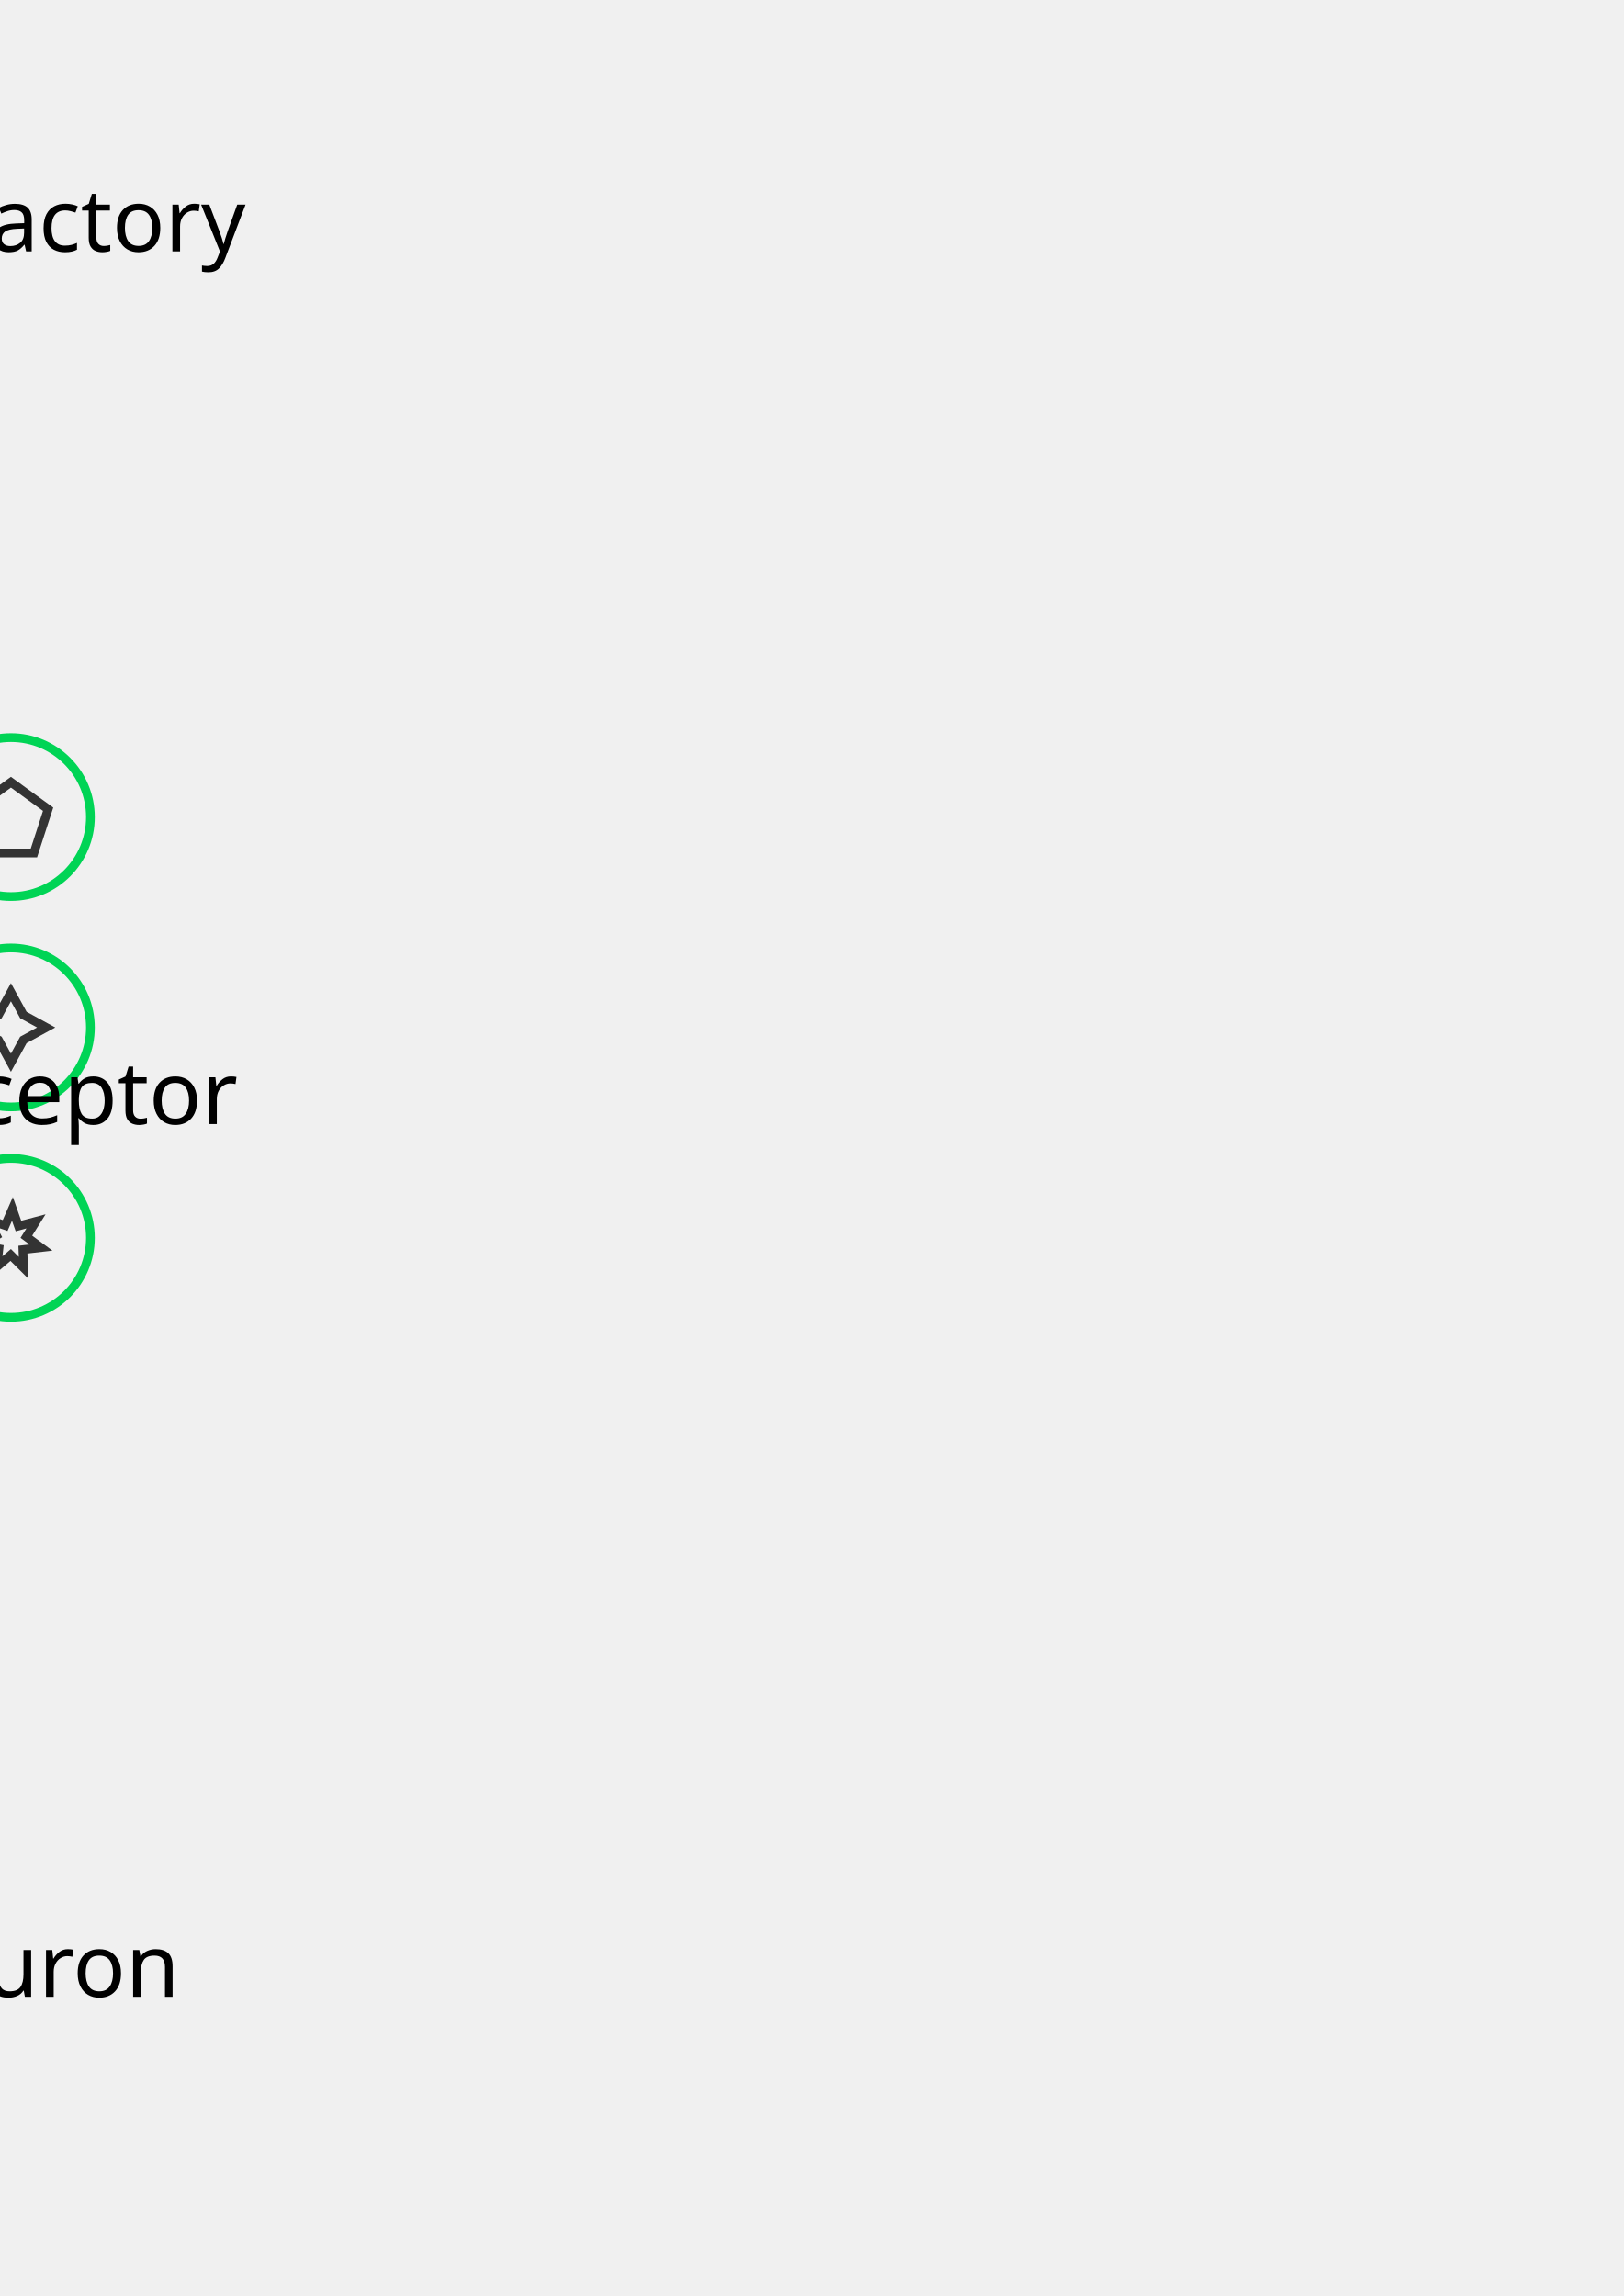
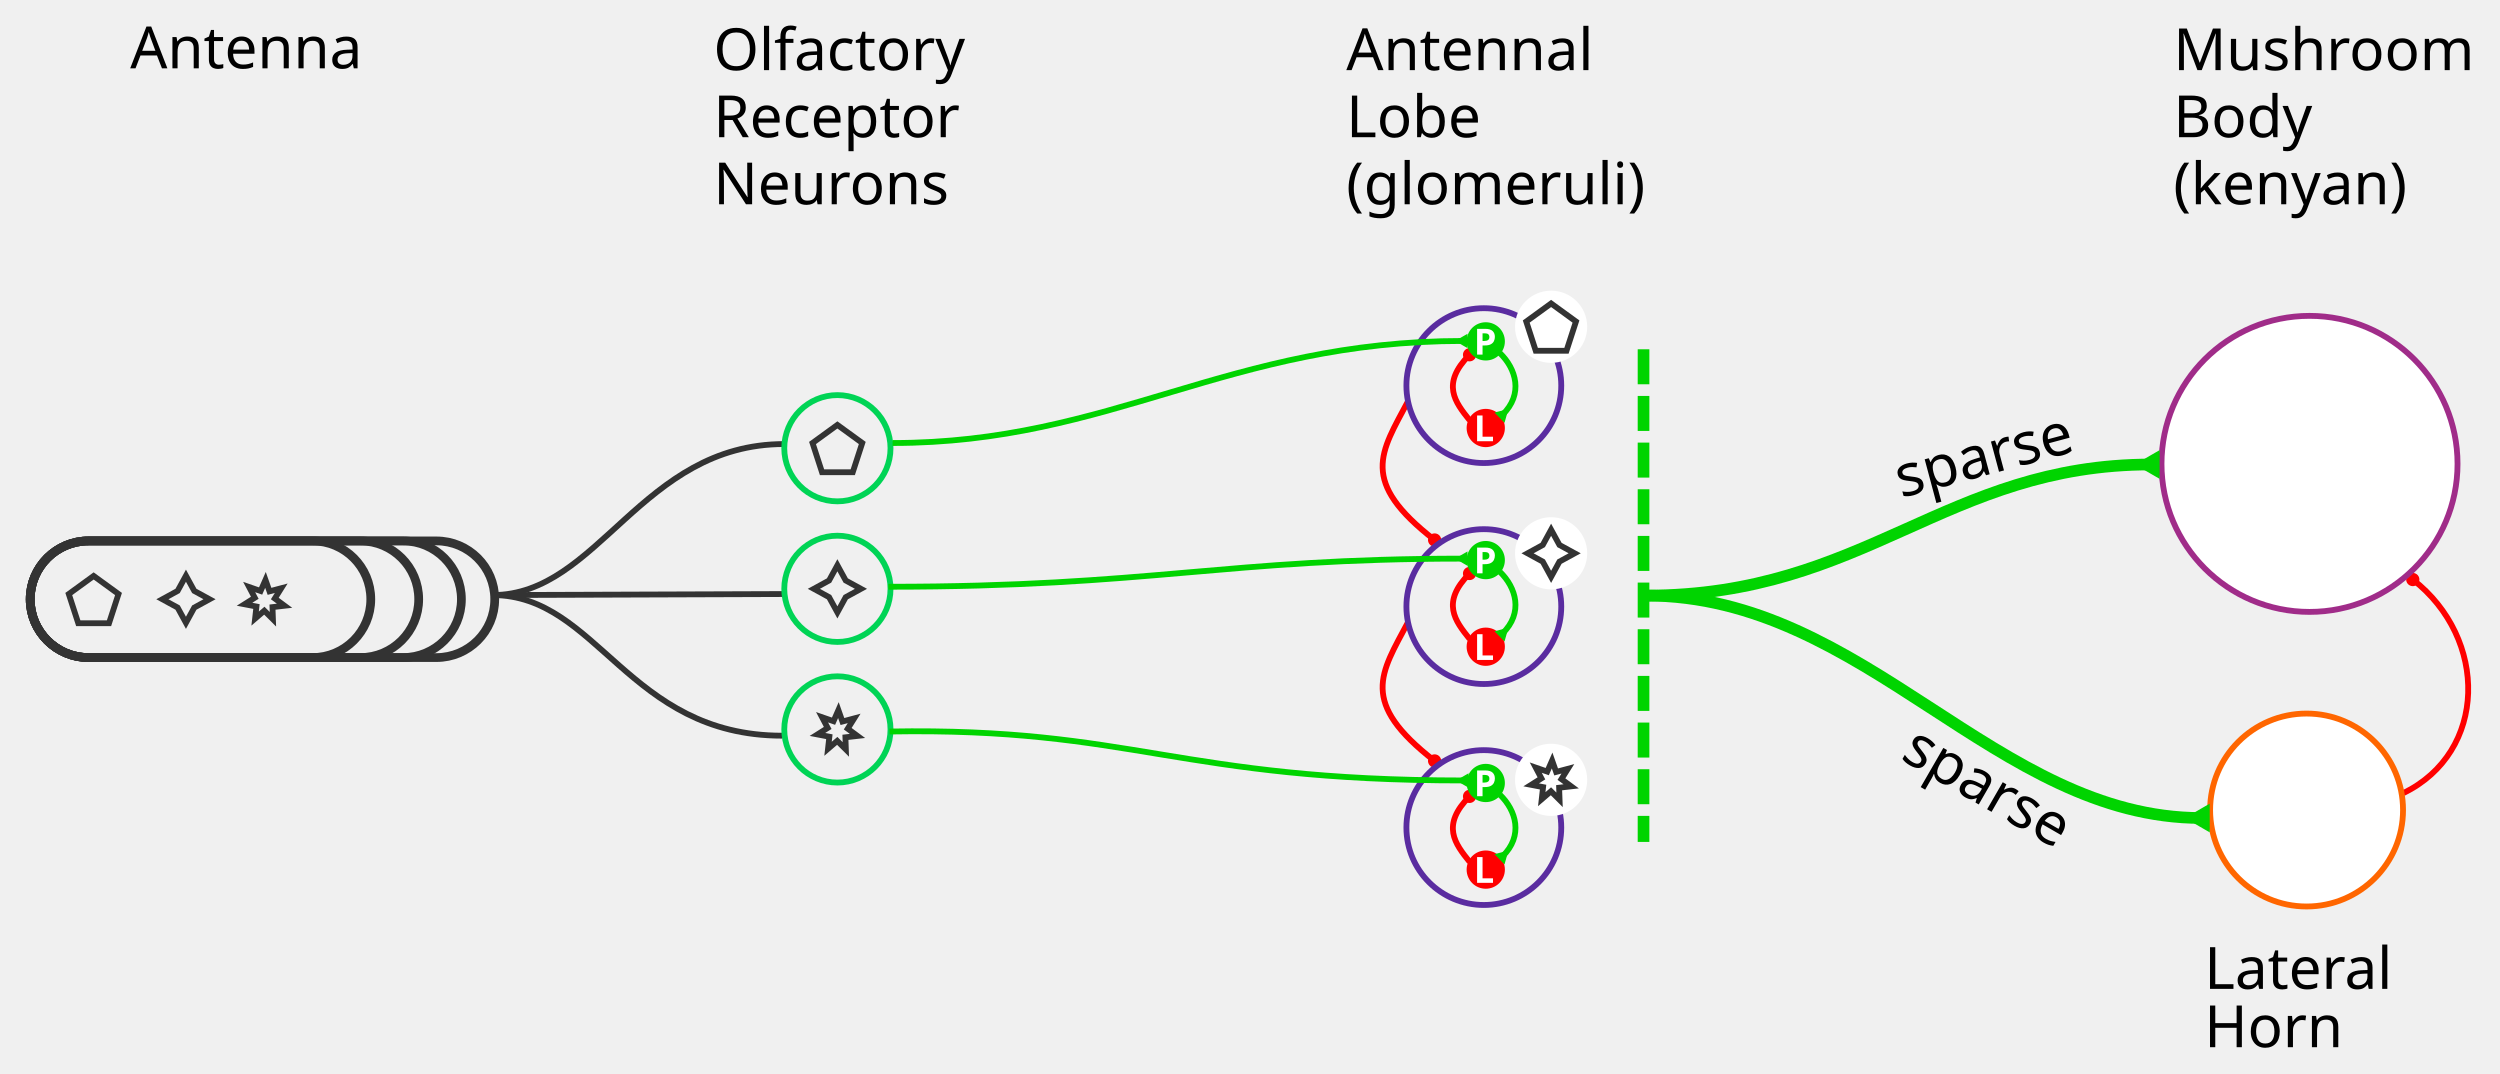
- <svg xmlns="http://www.w3.org/2000/svg" width="210mm" height="297mm" viewBox="0 0 744.094 1052.362" id="svg2" version="1.1">
-   <defs id="defs4" />
-   <g id="layer1">
+ <svg xmlns="http://www.w3.org/2000/svg" width="483.874mm" height="207.842mm" viewBox="0 0 1714.513 736.447" id="svg2" version="1.1">
+   <defs id="defs4">
+     <marker style="overflow:visible" id="marker9525" refX="0" refY="0" orient="auto">
+       <path transform="scale(-0.2,-0.2)" style="fill:#00d400;fill-opacity:1;fill-rule:evenodd;stroke:#00d400;stroke-width:1pt;stroke-opacity:1" d="m 5.77,0 -8.65,5 0,-10 8.65,5 z" id="path9527" />
+     </marker>
+     <marker orient="auto" refY="0" refX="0" id="marker9425" style="overflow:visible">
+       <path id="path9427" d="m 5.77,0 -8.65,5 0,-10 8.65,5 z" style="fill:#00d400;fill-opacity:1;fill-rule:evenodd;stroke:#00d400;stroke-width:1pt;stroke-opacity:1" transform="scale(-0.2,-0.2)" />
+     </marker>
+     <marker style="overflow:visible" id="marker9136" refX="0" refY="0" orient="auto">
+       <path transform="matrix(0.2,0,0,0.2,1.48,0.2)" style="fill:#ff0000;fill-opacity:1;fill-rule:evenodd;stroke:#ff0000;stroke-width:1pt;stroke-opacity:1" d="m -2.5,-1 c 0,2.76 -2.24,5 -5,5 -2.76,0 -5,-2.24 -5,-5 0,-2.76 2.24,-5 5,-5 2.76,0 5,2.24 5,5 z" id="path9138" />
+     </marker>
+     <marker orient="auto" refY="0" refX="0" id="marker9034" style="overflow:visible">
+       <path id="path9036" d="m -2.5,-1 c 0,2.76 -2.24,5 -5,5 -2.76,0 -5,-2.24 -5,-5 0,-2.76 2.24,-5 5,-5 2.76,0 5,2.24 5,5 z" style="fill:#ff0000;fill-opacity:1;fill-rule:evenodd;stroke:#ff0000;stroke-width:1pt;stroke-opacity:1" transform="matrix(0.2,0,0,0.2,1.48,0.2)" />
+     </marker>
+     <marker style="overflow:visible" id="marker7264" refX="0" refY="0" orient="auto">
+       <path transform="scale(-0.2,-0.2)" style="fill:#00d400;fill-opacity:1;fill-rule:evenodd;stroke:#00d400;stroke-width:1pt;stroke-opacity:1" d="m 5.77,0 -8.65,5 0,-10 8.65,5 z" id="path7266" />
+     </marker>
+     <marker style="overflow:visible" id="marker7194" refX="0" refY="0" orient="auto">
+       <path transform="scale(-0.2,-0.2)" style="fill:#00d400;fill-opacity:1;fill-rule:evenodd;stroke:#00d400;stroke-width:1pt;stroke-opacity:1" d="m 5.77,0 -8.65,5 0,-10 8.65,5 z" id="path7196" />
+     </marker>
+     <marker orient="auto" refY="0" refX="0" id="marker7124" style="overflow:visible">
+       <path id="path7126" d="m 5.77,0 -8.65,5 0,-10 8.65,5 z" style="fill:#00d400;fill-opacity:1;fill-rule:evenodd;stroke:#00d400;stroke-width:1pt;stroke-opacity:1" transform="scale(-0.2,-0.2)" />
+     </marker>
+     <marker orient="auto" refY="0" refX="0" id="TriangleInS" style="overflow:visible">
+       <path id="path4417" d="m 5.77,0 -8.65,5 0,-10 8.65,5 z" style="fill:#00d400;fill-opacity:1;fill-rule:evenodd;stroke:#00d400;stroke-width:1pt;stroke-opacity:1" transform="scale(-0.2,-0.2)" />
+     </marker>
+     <marker style="overflow:visible" id="marker5643" refX="0" refY="0" orient="auto">
+       <path transform="matrix(0.2,0,0,0.2,1.48,0.2)" style="fill:#ff0000;fill-opacity:1;fill-rule:evenodd;stroke:#ff0000;stroke-width:1pt;stroke-opacity:1" d="m -2.5,-1 c 0,2.76 -2.24,5 -5,5 -2.76,0 -5,-2.24 -5,-5 0,-2.76 2.24,-5 5,-5 2.76,0 5,2.24 5,5 z" id="path5645" />
+     </marker>
+     <marker orient="auto" refY="0" refX="0" id="DotS" style="overflow:visible">
+       <path id="path4345" d="m -2.5,-1 c 0,2.76 -2.24,5 -5,5 -2.76,0 -5,-2.24 -5,-5 0,-2.76 2.24,-5 5,-5 2.76,0 5,2.24 5,5 z" style="fill:#ff0000;fill-opacity:1;fill-rule:evenodd;stroke:#ff0000;stroke-width:1pt;stroke-opacity:1" transform="matrix(0.2,0,0,0.2,1.48,0.2)" />
+     </marker>
+     <marker orient="auto" refY="0" refX="0" id="TriangleInS-3" style="overflow:visible">
+       <path id="path4417-6" d="m 5.77,0 -8.65,5 0,-10 8.65,5 z" style="fill:#00d400;fill-opacity:1;fill-rule:evenodd;stroke:#00d400;stroke-width:1pt;stroke-opacity:1" transform="scale(-0.2,-0.2)" />
+     </marker>
+     <marker orient="auto" refY="0" refX="0" id="DotS-7" style="overflow:visible">
+       <path id="path4345-5" d="m -2.5,-1 c 0,2.76 -2.24,5 -5,5 -2.76,0 -5,-2.24 -5,-5 0,-2.76 2.24,-5 5,-5 2.76,0 5,2.24 5,5 z" style="fill:#ff0000;fill-opacity:1;fill-rule:evenodd;stroke:#ff0000;stroke-width:1pt;stroke-opacity:1" transform="matrix(0.2,0,0,0.2,1.48,0.2)" />
+     </marker>
+     <marker orient="auto" refY="0" refX="0" id="TriangleInS-35" style="overflow:visible">
+       <path id="path4417-62" d="m 5.77,0 -8.65,5 0,-10 8.65,5 z" style="fill:#00d400;fill-opacity:1;fill-rule:evenodd;stroke:#00d400;stroke-width:1pt;stroke-opacity:1" transform="scale(-0.2,-0.2)" />
+     </marker>
+     <marker orient="auto" refY="0" refX="0" id="DotS-6" style="overflow:visible">
+       <path id="path4345-1" d="m -2.5,-1 c 0,2.76 -2.24,5 -5,5 -2.76,0 -5,-2.24 -5,-5 0,-2.76 2.24,-5 5,-5 2.76,0 5,2.24 5,5 z" style="fill:#ff0000;fill-opacity:1;fill-rule:evenodd;stroke:#ff0000;stroke-width:1pt;stroke-opacity:1" transform="matrix(0.2,0,0,0.2,1.48,0.2)" />
+     </marker>
+     <marker orient="auto" refY="0" refX="0" id="TriangleInS-8" style="overflow:visible">
+       <path id="path4417-7" d="m 5.77,0 -8.65,5 0,-10 8.65,5 z" style="fill:#00d400;fill-opacity:1;fill-rule:evenodd;stroke:#00d400;stroke-width:1pt;stroke-opacity:1" transform="scale(-0.2,-0.2)" />
+     </marker>
+     <marker style="overflow:visible" id="marker9136-6" refX="0" refY="0" orient="auto">
+       <path transform="matrix(0.2,0,0,0.2,1.48,0.2)" style="fill:#ff0000;fill-opacity:1;fill-rule:evenodd;stroke:#ff0000;stroke-width:1pt;stroke-opacity:1" d="m -2.5,-1 c 0,2.76 -2.24,5 -5,5 -2.76,0 -5,-2.24 -5,-5 0,-2.76 2.24,-5 5,-5 2.76,0 5,2.24 5,5 z" id="path9138-1" />
+     </marker>
+   </defs>
+   <g id="layer1" transform="translate(569.288,-67.11225)">
+     <path id="path9134-2" d="m 1078.898,611.065 c 57.919,-28.237 58.575,-106.03 6.452,-146.549" style="fill:none;fill-rule:evenodd;stroke:#ff0000;stroke-width:4;stroke-linecap:butt;stroke-linejoin:miter;stroke-miterlimit:4;stroke-dasharray:none;stroke-opacity:1;marker-end:url(#marker9136-6)" />
+     <g id="g9410">
+       <path id="path9404" d="m -231.429,475.219 c 72.73,0 101.818,-103.571 200,-103.571" style="fill:none;fill-rule:evenodd;stroke:#333333;stroke-width:4;stroke-linecap:butt;stroke-linejoin:miter;stroke-miterlimit:4;stroke-dasharray:none;stroke-opacity:1" />
+       <path style="fill:none;fill-rule:evenodd;stroke:#333333;stroke-width:4;stroke-linecap:butt;stroke-linejoin:miter;stroke-miterlimit:4;stroke-dasharray:none;stroke-opacity:1" d="m -231.429,475.219 199.286,-0.714" id="path9406" />
+       <path id="path9408" d="m -231.429,475.219 c 72.063,0 92.928,96.429 198.571,96.429" style="fill:none;fill-rule:evenodd;stroke:#333333;stroke-width:4;stroke-linecap:butt;stroke-linejoin:miter;stroke-miterlimit:4;stroke-dasharray:none;stroke-opacity:1" />
+     </g>
+     <path id="path9134" d="m 396.393,342.196 c -18.798,35.481 -33.871,54.777 18.252,95.296" style="fill:none;fill-rule:evenodd;stroke:#ff0000;stroke-width:4;stroke-linecap:butt;stroke-linejoin:miter;stroke-miterlimit:4;stroke-dasharray:none;stroke-opacity:1;marker-end:url(#marker9136)" />
+     <path style="fill:none;fill-rule:evenodd;stroke:#ff0000;stroke-width:4;stroke-linecap:butt;stroke-linejoin:miter;stroke-miterlimit:4;stroke-dasharray:none;stroke-opacity:1;marker-end:url(#marker9034)" d="m 396.393,493.719 c -18.798,35.481 -33.871,54.777 18.252,95.296" id="path9032" />
    <g id="g4180" transform="translate(0,160)">
      <rect rx="40" ry="40" y="278.076" x="-548.571" height="80" width="295.714" id="rect4136" style="opacity:1;fill:none;fill-opacity:1;stroke:#333333;stroke-width:6;stroke-linecap:square;stroke-linejoin:miter;stroke-miterlimit:4;stroke-dasharray:none;stroke-dashoffset:0;stroke-opacity:1" />
      <path transform="scale(1,-1)" d="m -505.068,-302.093 -17.054,-12.391 6.514,-20.049 21.08,0 6.514,20.049 z" id="path4142" style="opacity:1;fill:none;fill-opacity:1;stroke:#333333;stroke-width:4;stroke-linecap:square;stroke-linejoin:miter;stroke-miterlimit:4;stroke-dasharray:none;stroke-dashoffset:0;stroke-opacity:1" />
      <path transform="scale(1,-1)" d="m -425.6,-318.076 -10.448,5.714 -5.714,10.448 -5.714,-10.448 -10.448,-5.714 10.448,-5.714 5.714,-10.448 5.714,10.448 z" id="path4144" style="opacity:1;fill:none;fill-opacity:1;stroke:#333333;stroke-width:4;stroke-linecap:square;stroke-linejoin:miter;stroke-miterlimit:4;stroke-dasharray:none;stroke-dashoffset:0;stroke-opacity:1" />
      <path transform="scale(1,-1)" d="m -374.141,-322.531 -6.687,4.956 4.414,7.056 -8.044,-2.138 -2.765,7.85 -3.344,-7.622 -7.861,2.733 3.874,-7.366 -7.038,-4.442 8.175,-1.564 -0.915,-8.273 6.319,5.416 5.897,-5.873 -0.295,8.318 z" id="path4146" style="opacity:1;fill:none;fill-opacity:1;stroke:#333333;stroke-width:4;stroke-linecap:square;stroke-linejoin:miter;stroke-miterlimit:4;stroke-dasharray:none;stroke-dashoffset:0;stroke-opacity:1" />
      <rect rx="40" style="opacity:1;fill:none;fill-opacity:1;stroke:#333333;stroke-width:6;stroke-linecap:square;stroke-linejoin:miter;stroke-miterlimit:4;stroke-dasharray:none;stroke-dashoffset:0;stroke-opacity:1" id="rect4148" width="266.429" height="80" x="-548.571" y="278.076" ry="40" />
      <rect ry="40" y="278.076" x="-548.571" height="80" width="233.571" id="rect4150" style="opacity:1;fill:none;fill-opacity:1;stroke:#333333;stroke-width:6;stroke-linecap:square;stroke-linejoin:miter;stroke-miterlimit:4;stroke-dasharray:none;stroke-dashoffset:0;stroke-opacity:1" rx="40" />
      <rect rx="40" style="opacity:1;fill:none;fill-opacity:1;stroke:#333333;stroke-width:6;stroke-linecap:square;stroke-linejoin:miter;stroke-miterlimit:4;stroke-dasharray:none;stroke-dashoffset:0;stroke-opacity:1" id="rect4152" width="318.571" height="80" x="-548.571" y="278.076" ry="40" />
    </g>
    <g id="g4222">
      <g transform="translate(0,160)" id="g4198">
        <circle style="opacity:1;fill:none;fill-opacity:1;stroke:#00d455;stroke-width:4;stroke-linecap:square;stroke-linejoin:miter;stroke-miterlimit:4;stroke-dasharray:none;stroke-dashoffset:0;stroke-opacity:1" id="path4192" cx="5" cy="214.505" r="36.429" />
        <path style="opacity:1;fill:none;fill-opacity:1;stroke:#333333;stroke-width:4;stroke-linecap:square;stroke-linejoin:miter;stroke-miterlimit:4;stroke-dasharray:none;stroke-dashoffset:0;stroke-opacity:1" id="path4142-3" d="m 5,-198.521 -17.054,-12.391 6.514,-20.049 21.08,0 6.514,20.049 z" transform="scale(1,-1)" />
      </g>
      <g transform="translate(0,173.5714)" id="g4202">
        <path style="opacity:1;fill:none;fill-opacity:1;stroke:#333333;stroke-width:4;stroke-linecap:square;stroke-linejoin:miter;stroke-miterlimit:4;stroke-dasharray:none;stroke-dashoffset:0;stroke-opacity:1" id="path4144-6" d="m 21.162,-297.362 -10.448,5.714 -5.714,10.448 -5.714,-10.448 -10.448,-5.714 10.448,-5.714 5.714,-10.448 5.714,10.448 z" transform="scale(1,-1)" />
        <circle r="36.429" cy="297.362" cx="5" id="circle4194" style="opacity:1;fill:none;fill-opacity:1;stroke:#00d455;stroke-width:4;stroke-linecap:square;stroke-linejoin:miter;stroke-miterlimit:4;stroke-dasharray:none;stroke-dashoffset:0;stroke-opacity:1" />
      </g>
      <g transform="translate(0,160)" id="g4206">
        <path style="opacity:1;fill:none;fill-opacity:1;stroke:#333333;stroke-width:4;stroke-linecap:square;stroke-linejoin:miter;stroke-miterlimit:4;stroke-dasharray:none;stroke-dashoffset:0;stroke-opacity:1" id="path4146-7" d="m 18.77,-411.817 -6.687,4.956 4.414,7.056 -8.044,-2.138 -2.765,7.85 -3.344,-7.622 -7.861,2.733 3.874,-7.366 -7.038,-4.442 8.175,-1.564 -0.915,-8.273 6.319,5.416 5.897,-5.873 -0.295,8.318 z" transform="scale(1,-1)" />
        <circle style="opacity:1;fill:none;fill-opacity:1;stroke:#00d455;stroke-width:4;stroke-linecap:square;stroke-linejoin:miter;stroke-miterlimit:4;stroke-dasharray:none;stroke-dashoffset:0;stroke-opacity:1" id="circle4196" cx="5" cy="407.362" r="36.429" />
      </g>
    </g>
-     <text xml:space="preserve" style="font-style:normal;font-weight:normal;font-size:40px;line-height:1000%;font-family:sans-serif;letter-spacing:0px;word-spacing:0px;fill:#000000;fill-opacity:1;stroke:none;stroke-width:1px;stroke-linecap:butt;stroke-linejoin:miter;stroke-opacity:1" x="-594.286" y="113.989" id="text4210">
-       <tspan id="tspan4212" x="-594.286" y="113.989">Antenna</tspan>
+     <text xml:space="preserve" style="font-style:normal;font-weight:normal;font-size:40px;line-height:1000%;font-family:sans-serif;letter-spacing:0px;word-spacing:0px;fill:#000000;fill-opacity:1;stroke:none;stroke-width:1px;stroke-linecap:butt;stroke-linejoin:miter;stroke-opacity:1" x="-480" y="113.989" id="text4210">
+       <tspan id="tspan4212" x="-480" y="113.989">Antenna</tspan>
    </text>
-     <text xml:space="preserve" style="font-style:normal;font-weight:normal;font-size:40px;line-height:1000%;font-family:sans-serif;letter-spacing:0px;word-spacing:0px;fill:#000000;fill-opacity:1;stroke:none;stroke-width:1px;stroke-linecap:butt;stroke-linejoin:miter;stroke-opacity:1" x="-60" y="115.219" id="text4214">
-       <tspan id="tspan4216" x="-60" y="115.219" style="line-height:115%">Olfactory</tspan>
-       <tspan x="-60" y="515.219" id="tspan4218" style="line-height:115%">Receptor</tspan>
-       <tspan x="-60" y="915.219" id="tspan4220" style="line-height:115%">Neuron</tspan>
+     <text xml:space="preserve" style="font-style:normal;font-weight:normal;font-size:40px;line-height:115%;font-family:sans-serif;letter-spacing:0px;word-spacing:0px;fill:#000000;fill-opacity:1;stroke:none;stroke-width:1px;stroke-linecap:butt;stroke-linejoin:miter;stroke-opacity:1" x="-80" y="115.219" id="text4214">
+       <tspan id="tspan4216" x="-80" y="115.219" style="line-height:115%">Olfactory</tspan>
+       <tspan x="-80" y="161.219" id="tspan4218" style="line-height:115%">Receptor</tspan>
+       <tspan x="-80" y="207.219" id="tspan4220" style="line-height:115%">Neurons</tspan>
+     </text>
+     <g id="g4233">
+       <circle style="opacity:1;fill:none;fill-opacity:1;stroke:#5a2ca0;stroke-width:4;stroke-linecap:square;stroke-linejoin:miter;stroke-miterlimit:4;stroke-dasharray:none;stroke-dashoffset:0;stroke-opacity:1" id="circle4161" cx="448.332" cy="331.574" r="53.096" />
+       <g transform="translate(0,-59.59903)" id="g4225">
+         <circle style="opacity:1;fill:#ffffff;fill-opacity:1;stroke:none;stroke-width:4;stroke-linecap:square;stroke-linejoin:miter;stroke-miterlimit:4;stroke-dasharray:none;stroke-dashoffset:0;stroke-opacity:1" id="path4207" cx="494.47" cy="350.811" r="24.749" />
+         <path transform="scale(1,-1)" d="m 494.47,-334.828 -17.054,-12.391 6.514,-20.049 21.08,0 6.514,20.049 z" id="path4163" style="opacity:1;fill:none;fill-opacity:1;stroke:#333333;stroke-width:4;stroke-linecap:square;stroke-linejoin:miter;stroke-miterlimit:4;stroke-dasharray:none;stroke-dashoffset:0;stroke-opacity:1" />
+       </g>
+       <g id="g6861" transform="matrix(0.618354,0,0,0.618354,312.8552,72.44507)">
+         <g id="g5630">
+           <circle r="21.213" cy="466.063" cx="221.223" id="circle4266" style="opacity:1;fill:#ff0000;fill-opacity:1;stroke:none;stroke-width:4;stroke-linecap:square;stroke-linejoin:miter;stroke-miterlimit:4;stroke-dasharray:none;stroke-dashoffset:0;stroke-opacity:1" />
+           <text id="text4268" y="480.735" x="208.03" style="font-style:normal;font-weight:normal;font-size:40px;line-height:1000%;font-family:sans-serif;letter-spacing:0px;word-spacing:0px;fill:#ffffff;fill-opacity:1;stroke:none;stroke-width:1px;stroke-linecap:butt;stroke-linejoin:miter;stroke-opacity:1" xml:space="preserve">
+             <tspan style="font-style:normal;font-variant:normal;font-weight:bold;font-stretch:normal;font-family:sans-serif;-inkscape-font-specification:'sans-serif Bold'" y="480.735" x="208.03" id="tspan4270">L</tspan>
+           </text>
+         </g>
+         <path style="fill:none;fill-rule:evenodd;stroke:#ff0000;stroke-width:6.469;stroke-linecap:butt;stroke-linejoin:miter;stroke-miterlimit:4;stroke-dasharray:none;stroke-opacity:1;marker-end:url(#DotS)" d="m 203.359,457.484 c -16.191,-20.196 -32.168,-40.445 0,-72.731" id="path4272" />
+         <g transform="translate(0,43.92857)" id="g4259">
+           <circle style="opacity:1;fill:#00d400;fill-opacity:1;stroke:none;stroke-width:4;stroke-linecap:square;stroke-linejoin:miter;stroke-miterlimit:4;stroke-dasharray:none;stroke-dashoffset:0;stroke-opacity:1" id="path4253" cx="221.223" cy="326.063" r="21.213" />
+           <text xml:space="preserve" style="font-style:normal;font-weight:normal;font-size:40px;line-height:1000%;font-family:sans-serif;letter-spacing:0px;word-spacing:0px;fill:#ffffff;fill-opacity:1;stroke:none;stroke-width:1px;stroke-linecap:butt;stroke-linejoin:miter;stroke-opacity:1" x="208.03" y="340.735" id="text4255">
+             <tspan id="tspan4257" x="208.03" y="340.735" style="font-style:normal;font-variant:normal;font-weight:bold;font-stretch:normal;font-family:sans-serif;-inkscape-font-specification:'sans-serif Bold'">P</tspan>
+           </text>
+         </g>
+         <path id="path5641" d="m 236.897,382.967 c 17.976,17.339 26.453,45.445 2.857,68.445" style="fill:none;fill-rule:evenodd;stroke:#00d400;stroke-width:6.469;stroke-linecap:butt;stroke-linejoin:miter;stroke-miterlimit:4;stroke-dasharray:none;stroke-opacity:1;marker-end:url(#TriangleInS-3)" />
+       </g>
+     </g>
+     <g id="g4239">
+       <circle r="53.096" cy="483.117" cx="448.332" id="circle4229" style="opacity:1;fill:none;fill-opacity:1;stroke:#5a2ca0;stroke-width:4;stroke-linecap:square;stroke-linejoin:miter;stroke-miterlimit:4;stroke-dasharray:none;stroke-dashoffset:0;stroke-opacity:1" />
+       <g transform="translate(0,-4.241116)" id="g4221">
+         <circle r="24.749" cy="450.811" cx="494.47" id="circle4213" style="opacity:1;fill:#ffffff;fill-opacity:1;stroke:none;stroke-width:4;stroke-linecap:square;stroke-linejoin:miter;stroke-miterlimit:4;stroke-dasharray:none;stroke-dashoffset:0;stroke-opacity:1" />
+         <path transform="scale(1,-1)" d="m 510.632,-450.811 -10.448,5.714 -5.714,10.448 -5.714,-10.448 -10.448,-5.714 10.448,-5.714 5.714,-10.448 5.714,10.448 z" id="path4167" style="opacity:1;fill:none;fill-opacity:1;stroke:#333333;stroke-width:4;stroke-linecap:square;stroke-linejoin:miter;stroke-miterlimit:4;stroke-dasharray:none;stroke-dashoffset:0;stroke-opacity:1" />
+       </g>
+       <g id="g6861-9" transform="matrix(0.618354,0,0,0.618354,312.8552,222.4451)">
+         <g id="g5630-1">
+           <circle r="21.213" cy="466.063" cx="221.223" id="circle4266-2" style="opacity:1;fill:#ff0000;fill-opacity:1;stroke:none;stroke-width:4;stroke-linecap:square;stroke-linejoin:miter;stroke-miterlimit:4;stroke-dasharray:none;stroke-dashoffset:0;stroke-opacity:1" />
+           <text id="text4268-7" y="480.735" x="208.03" style="font-style:normal;font-weight:normal;font-size:40px;line-height:1000%;font-family:sans-serif;letter-spacing:0px;word-spacing:0px;fill:#ffffff;fill-opacity:1;stroke:none;stroke-width:1px;stroke-linecap:butt;stroke-linejoin:miter;stroke-opacity:1" xml:space="preserve">
+             <tspan style="font-style:normal;font-variant:normal;font-weight:bold;font-stretch:normal;font-family:sans-serif;-inkscape-font-specification:'sans-serif Bold'" y="480.735" x="208.03" id="tspan4270-0">L</tspan>
+           </text>
+         </g>
+         <path style="fill:none;fill-rule:evenodd;stroke:#ff0000;stroke-width:6.469;stroke-linecap:butt;stroke-linejoin:miter;stroke-miterlimit:4;stroke-dasharray:none;stroke-opacity:1;marker-end:url(#DotS-7)" d="m 203.359,457.484 c -16.191,-20.196 -32.168,-40.445 0,-72.731" id="path4272-9" />
+         <g transform="translate(0,43.92857)" id="g4259-3">
+           <circle style="opacity:1;fill:#00d400;fill-opacity:1;stroke:none;stroke-width:4;stroke-linecap:square;stroke-linejoin:miter;stroke-miterlimit:4;stroke-dasharray:none;stroke-dashoffset:0;stroke-opacity:1" id="path4253-6" cx="221.223" cy="326.063" r="21.213" />
+           <text xml:space="preserve" style="font-style:normal;font-weight:normal;font-size:40px;line-height:1000%;font-family:sans-serif;letter-spacing:0px;word-spacing:0px;fill:#ffffff;fill-opacity:1;stroke:none;stroke-width:1px;stroke-linecap:butt;stroke-linejoin:miter;stroke-opacity:1" x="208.03" y="340.735" id="text4255-0">
+             <tspan id="tspan4257-6" x="208.03" y="340.735" style="font-style:normal;font-variant:normal;font-weight:bold;font-stretch:normal;font-family:sans-serif;-inkscape-font-specification:'sans-serif Bold'">P</tspan>
+           </text>
+         </g>
+         <path id="path5641-2" d="m 236.897,382.967 c 17.976,17.339 26.453,45.445 2.857,68.445" style="fill:none;fill-rule:evenodd;stroke:#00d400;stroke-width:6.469;stroke-linecap:butt;stroke-linejoin:miter;stroke-miterlimit:4;stroke-dasharray:none;stroke-opacity:1;marker-end:url(#TriangleInS-35)" />
+       </g>
+     </g>
+     <g id="g4245">
+       <circle style="opacity:1;fill:none;fill-opacity:1;stroke:#5a2ca0;stroke-width:4;stroke-linecap:square;stroke-linejoin:miter;stroke-miterlimit:4;stroke-dasharray:none;stroke-dashoffset:0;stroke-opacity:1" id="circle4231" cx="448.332" cy="634.66" r="53.096" />
+       <g transform="translate(0,51.11679)" id="g4217">
+         <circle style="opacity:1;fill:#ffffff;fill-opacity:1;stroke:none;stroke-width:4;stroke-linecap:square;stroke-linejoin:miter;stroke-miterlimit:4;stroke-dasharray:none;stroke-dashoffset:0;stroke-opacity:1" id="circle4215" cx="494.47" cy="550.811" r="24.749" />
+         <path transform="scale(1,-1)" d="m 508.24,-555.266 -6.687,4.956 4.414,7.056 -8.044,-2.138 -2.765,7.85 -3.344,-7.622 -7.861,2.733 3.874,-7.366 -7.038,-4.442 8.175,-1.564 -0.915,-8.273 6.319,5.416 5.897,-5.873 -0.295,8.318 z" id="path4173" style="opacity:1;fill:none;fill-opacity:1;stroke:#333333;stroke-width:4;stroke-linecap:square;stroke-linejoin:miter;stroke-miterlimit:4;stroke-dasharray:none;stroke-dashoffset:0;stroke-opacity:1" />
+       </g>
+       <g id="g6861-92" transform="matrix(0.618354,0,0,0.618354,312.8552,375.3022)">
+         <g id="g5630-0">
+           <circle r="21.213" cy="466.063" cx="221.223" id="circle4266-23" style="opacity:1;fill:#ff0000;fill-opacity:1;stroke:none;stroke-width:4;stroke-linecap:square;stroke-linejoin:miter;stroke-miterlimit:4;stroke-dasharray:none;stroke-dashoffset:0;stroke-opacity:1" />
+           <text id="text4268-75" y="480.735" x="208.03" style="font-style:normal;font-weight:normal;font-size:40px;line-height:1000%;font-family:sans-serif;letter-spacing:0px;word-spacing:0px;fill:#ffffff;fill-opacity:1;stroke:none;stroke-width:1px;stroke-linecap:butt;stroke-linejoin:miter;stroke-opacity:1" xml:space="preserve">
+             <tspan style="font-style:normal;font-variant:normal;font-weight:bold;font-stretch:normal;font-family:sans-serif;-inkscape-font-specification:'sans-serif Bold'" y="480.735" x="208.03" id="tspan4270-9">L</tspan>
+           </text>
+         </g>
+         <path style="fill:none;fill-rule:evenodd;stroke:#ff0000;stroke-width:6.469;stroke-linecap:butt;stroke-linejoin:miter;stroke-miterlimit:4;stroke-dasharray:none;stroke-opacity:1;marker-end:url(#DotS-6)" d="m 203.359,457.484 c -16.191,-20.196 -32.168,-40.445 0,-72.731" id="path4272-2" />
+         <g transform="translate(0,43.92857)" id="g4259-2">
+           <circle style="opacity:1;fill:#00d400;fill-opacity:1;stroke:none;stroke-width:4;stroke-linecap:square;stroke-linejoin:miter;stroke-miterlimit:4;stroke-dasharray:none;stroke-dashoffset:0;stroke-opacity:1" id="path4253-8" cx="221.223" cy="326.063" r="21.213" />
+           <text xml:space="preserve" style="font-style:normal;font-weight:normal;font-size:40px;line-height:1000%;font-family:sans-serif;letter-spacing:0px;word-spacing:0px;fill:#ffffff;fill-opacity:1;stroke:none;stroke-width:1px;stroke-linecap:butt;stroke-linejoin:miter;stroke-opacity:1" x="208.03" y="340.735" id="text4255-9">
+             <tspan id="tspan4257-7" x="208.03" y="340.735" style="font-style:normal;font-variant:normal;font-weight:bold;font-stretch:normal;font-family:sans-serif;-inkscape-font-specification:'sans-serif Bold'">P</tspan>
+           </text>
+         </g>
+         <path id="path5641-3" d="m 236.897,382.967 c 17.976,17.339 26.453,45.445 2.857,68.445" style="fill:none;fill-rule:evenodd;stroke:#00d400;stroke-width:6.469;stroke-linecap:butt;stroke-linejoin:miter;stroke-miterlimit:4;stroke-dasharray:none;stroke-opacity:1;marker-end:url(#TriangleInS-8)" />
+       </g>
+     </g>
+     <text id="text4177" y="115.219" x="354" style="font-style:normal;font-weight:normal;font-size:40px;line-height:115%;font-family:sans-serif;letter-spacing:0px;word-spacing:0px;fill:#000000;fill-opacity:1;stroke:none;stroke-width:1px;stroke-linecap:butt;stroke-linejoin:miter;stroke-opacity:1" xml:space="preserve">
+       <tspan style="line-height:115%" id="tspan4183" y="115.219" x="354">Antennal</tspan>
+       <tspan style="line-height:115%" y="161.219" x="354" id="tspan4190">Lobe</tspan>
+       <tspan style="line-height:115%" y="207.219" x="354" id="tspan4209">(glomeruli)</tspan>
+     </text>
+     <path style="fill:none;fill-rule:evenodd;stroke:#00d400;stroke-width:4;stroke-linecap:butt;stroke-linejoin:miter;stroke-miterlimit:4;stroke-dasharray:none;stroke-opacity:1;marker-end:url(#marker7264)" d="m 42.857,370.934 c 150.519,0 229.554,-70 391.429,-70" id="path7118" />
+     <path style="fill:none;fill-rule:evenodd;stroke:#00d400;stroke-width:4;stroke-linecap:butt;stroke-linejoin:miter;stroke-miterlimit:4;stroke-dasharray:none;stroke-opacity:1;marker-end:url(#marker7124)" d="m 40,469.505 c 180.594,0 229.849,-19.286 394.286,-19.286" id="path7120" />
+     <path style="fill:none;fill-rule:evenodd;stroke:#00d400;stroke-width:4;stroke-linecap:butt;stroke-linejoin:miter;stroke-miterlimit:4;stroke-dasharray:none;stroke-opacity:1;marker-end:url(#marker7194)" d="M 40.714,568.791 C 207.449,565.859 238.515,602.362 435,602.362" id="path7122" />
+     <circle style="opacity:1;fill:#ffffff;fill-opacity:1;stroke:#a02c89;stroke-width:4;stroke-linecap:square;stroke-linejoin:miter;stroke-miterlimit:4;stroke-dasharray:none;stroke-dashoffset:0;stroke-opacity:1" id="path9415" cx="1014.59" cy="385.244" r="101.513" />
+     <circle r="66.157" cy="622.63" cx="1012.57" id="circle9417" style="opacity:1;fill:#ffffff;fill-opacity:1;stroke:#ff6600;stroke-width:4;stroke-linecap:square;stroke-linejoin:miter;stroke-miterlimit:4;stroke-dasharray:none;stroke-dashoffset:0;stroke-opacity:1" />
+     <path style="fill:none;fill-rule:evenodd;stroke:#00d400;stroke-width:8;stroke-linecap:butt;stroke-linejoin:miter;stroke-miterlimit:4;stroke-dasharray:none;stroke-opacity:1;marker-end:url(#marker9525)" d="m 559.625,475.565 c 150.502,0 205.271,-89.904 346.482,-89.904" id="path9419" />
+     <path style="fill:none;fill-rule:evenodd;stroke:#00d400;stroke-width:8;stroke-linecap:butt;stroke-linejoin:miter;stroke-miterlimit:4;stroke-dasharray:24, 8;stroke-dashoffset:0;stroke-opacity:1" d="m 557.857,306.648 0,337.857" id="path9421" />
+     <path id="path9423" d="m 559.625,475.565 c 150.502,0 239.616,152.533 380.828,152.533" style="fill:none;fill-rule:evenodd;stroke:#00d400;stroke-width:8;stroke-linecap:butt;stroke-linejoin:miter;stroke-miterlimit:4;stroke-dasharray:none;stroke-opacity:1;marker-end:url(#marker9425)" />
+     <text xml:space="preserve" style="font-style:normal;font-weight:normal;font-size:40px;line-height:1000%;font-family:sans-serif;letter-spacing:0px;word-spacing:0px;fill:#000000;fill-opacity:1;stroke:none;stroke-width:1px;stroke-linecap:butt;stroke-linejoin:miter;stroke-opacity:1" x="603.63" y="584.823" id="text9781" transform="matrix(0.9659258,-0.258819,0.258819,0.9659258,0,0)">
+       <tspan id="tspan9783" x="603.63" y="584.823">sparse</tspan>
+     </text>
+     <text xml:space="preserve" style="font-style:normal;font-weight:normal;font-size:40px;line-height:100%;font-family:sans-serif;letter-spacing:0px;word-spacing:0px;fill:#000000;fill-opacity:1;stroke:none;stroke-width:1px;stroke-linecap:butt;stroke-linejoin:miter;stroke-opacity:1" x="942.472" y="745.276" id="text11152">
+       <tspan id="tspan11154" x="942.472" y="745.276" style="line-height:100%">Lateral</tspan>
+       <tspan x="942.472" y="785.276" id="tspan11156" style="line-height:100%">Horn</tspan>
+     </text>
+     <text xml:space="preserve" style="font-style:normal;font-weight:normal;font-size:40px;line-height:115%;font-family:sans-serif;letter-spacing:0px;word-spacing:0px;fill:#000000;fill-opacity:1;stroke:none;stroke-width:1px;stroke-linecap:butt;stroke-linejoin:miter;stroke-opacity:1" x="921.239" y="115.219" id="text11158">
+       <tspan id="tspan11164" x="921.239" y="115.219" style="line-height:115%">Mushroom</tspan>
+       <tspan x="921.239" y="161.219" style="line-height:115%" id="tspan11171">Body</tspan>
+       <tspan x="921.239" y="207.219" style="line-height:115%" id="tspan11173">(kenyan)</tspan>
+     </text>
+     <text transform="matrix(0.8660254,0.5,-0.5,0.8660254,0,0)" id="text11269" y="142.028" x="928.627" style="font-style:normal;font-weight:normal;font-size:40px;line-height:1000%;font-family:sans-serif;letter-spacing:0px;word-spacing:0px;fill:#000000;fill-opacity:1;stroke:none;stroke-width:1px;stroke-linecap:butt;stroke-linejoin:miter;stroke-opacity:1" xml:space="preserve">
+       <tspan y="142.028" x="928.627" id="tspan11271">sparse</tspan>
    </text>
  </g>
</svg>
